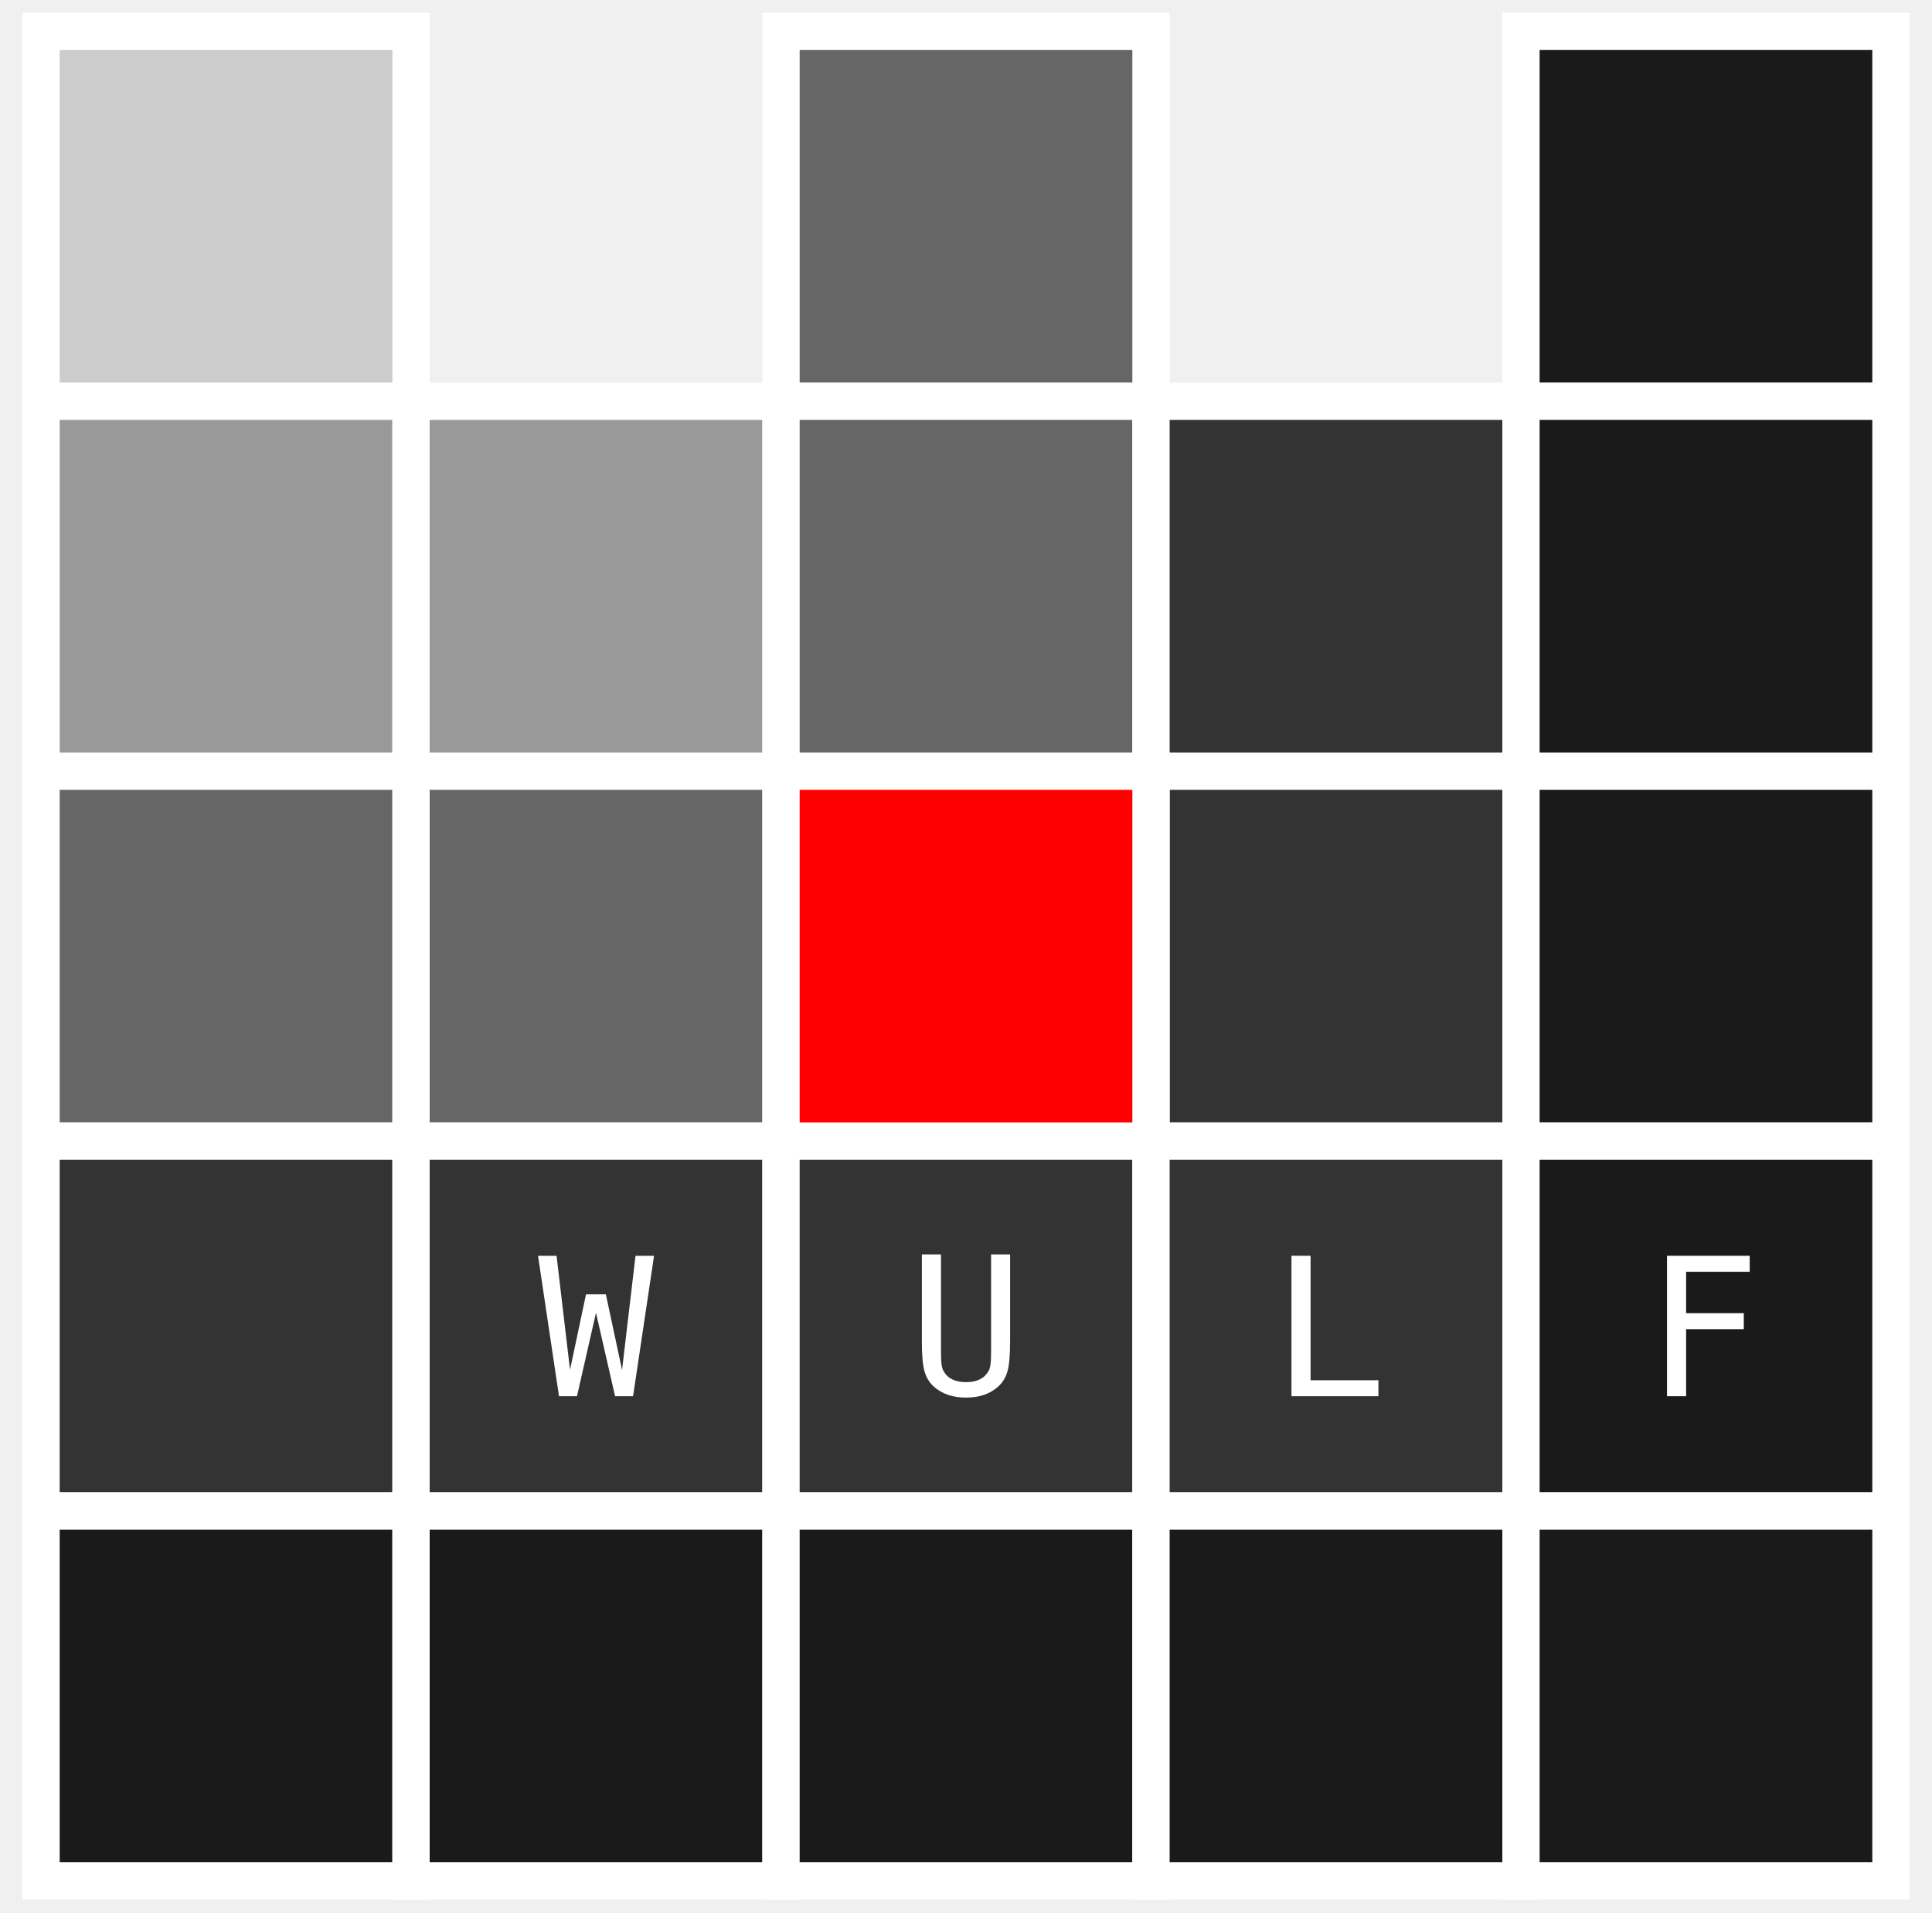
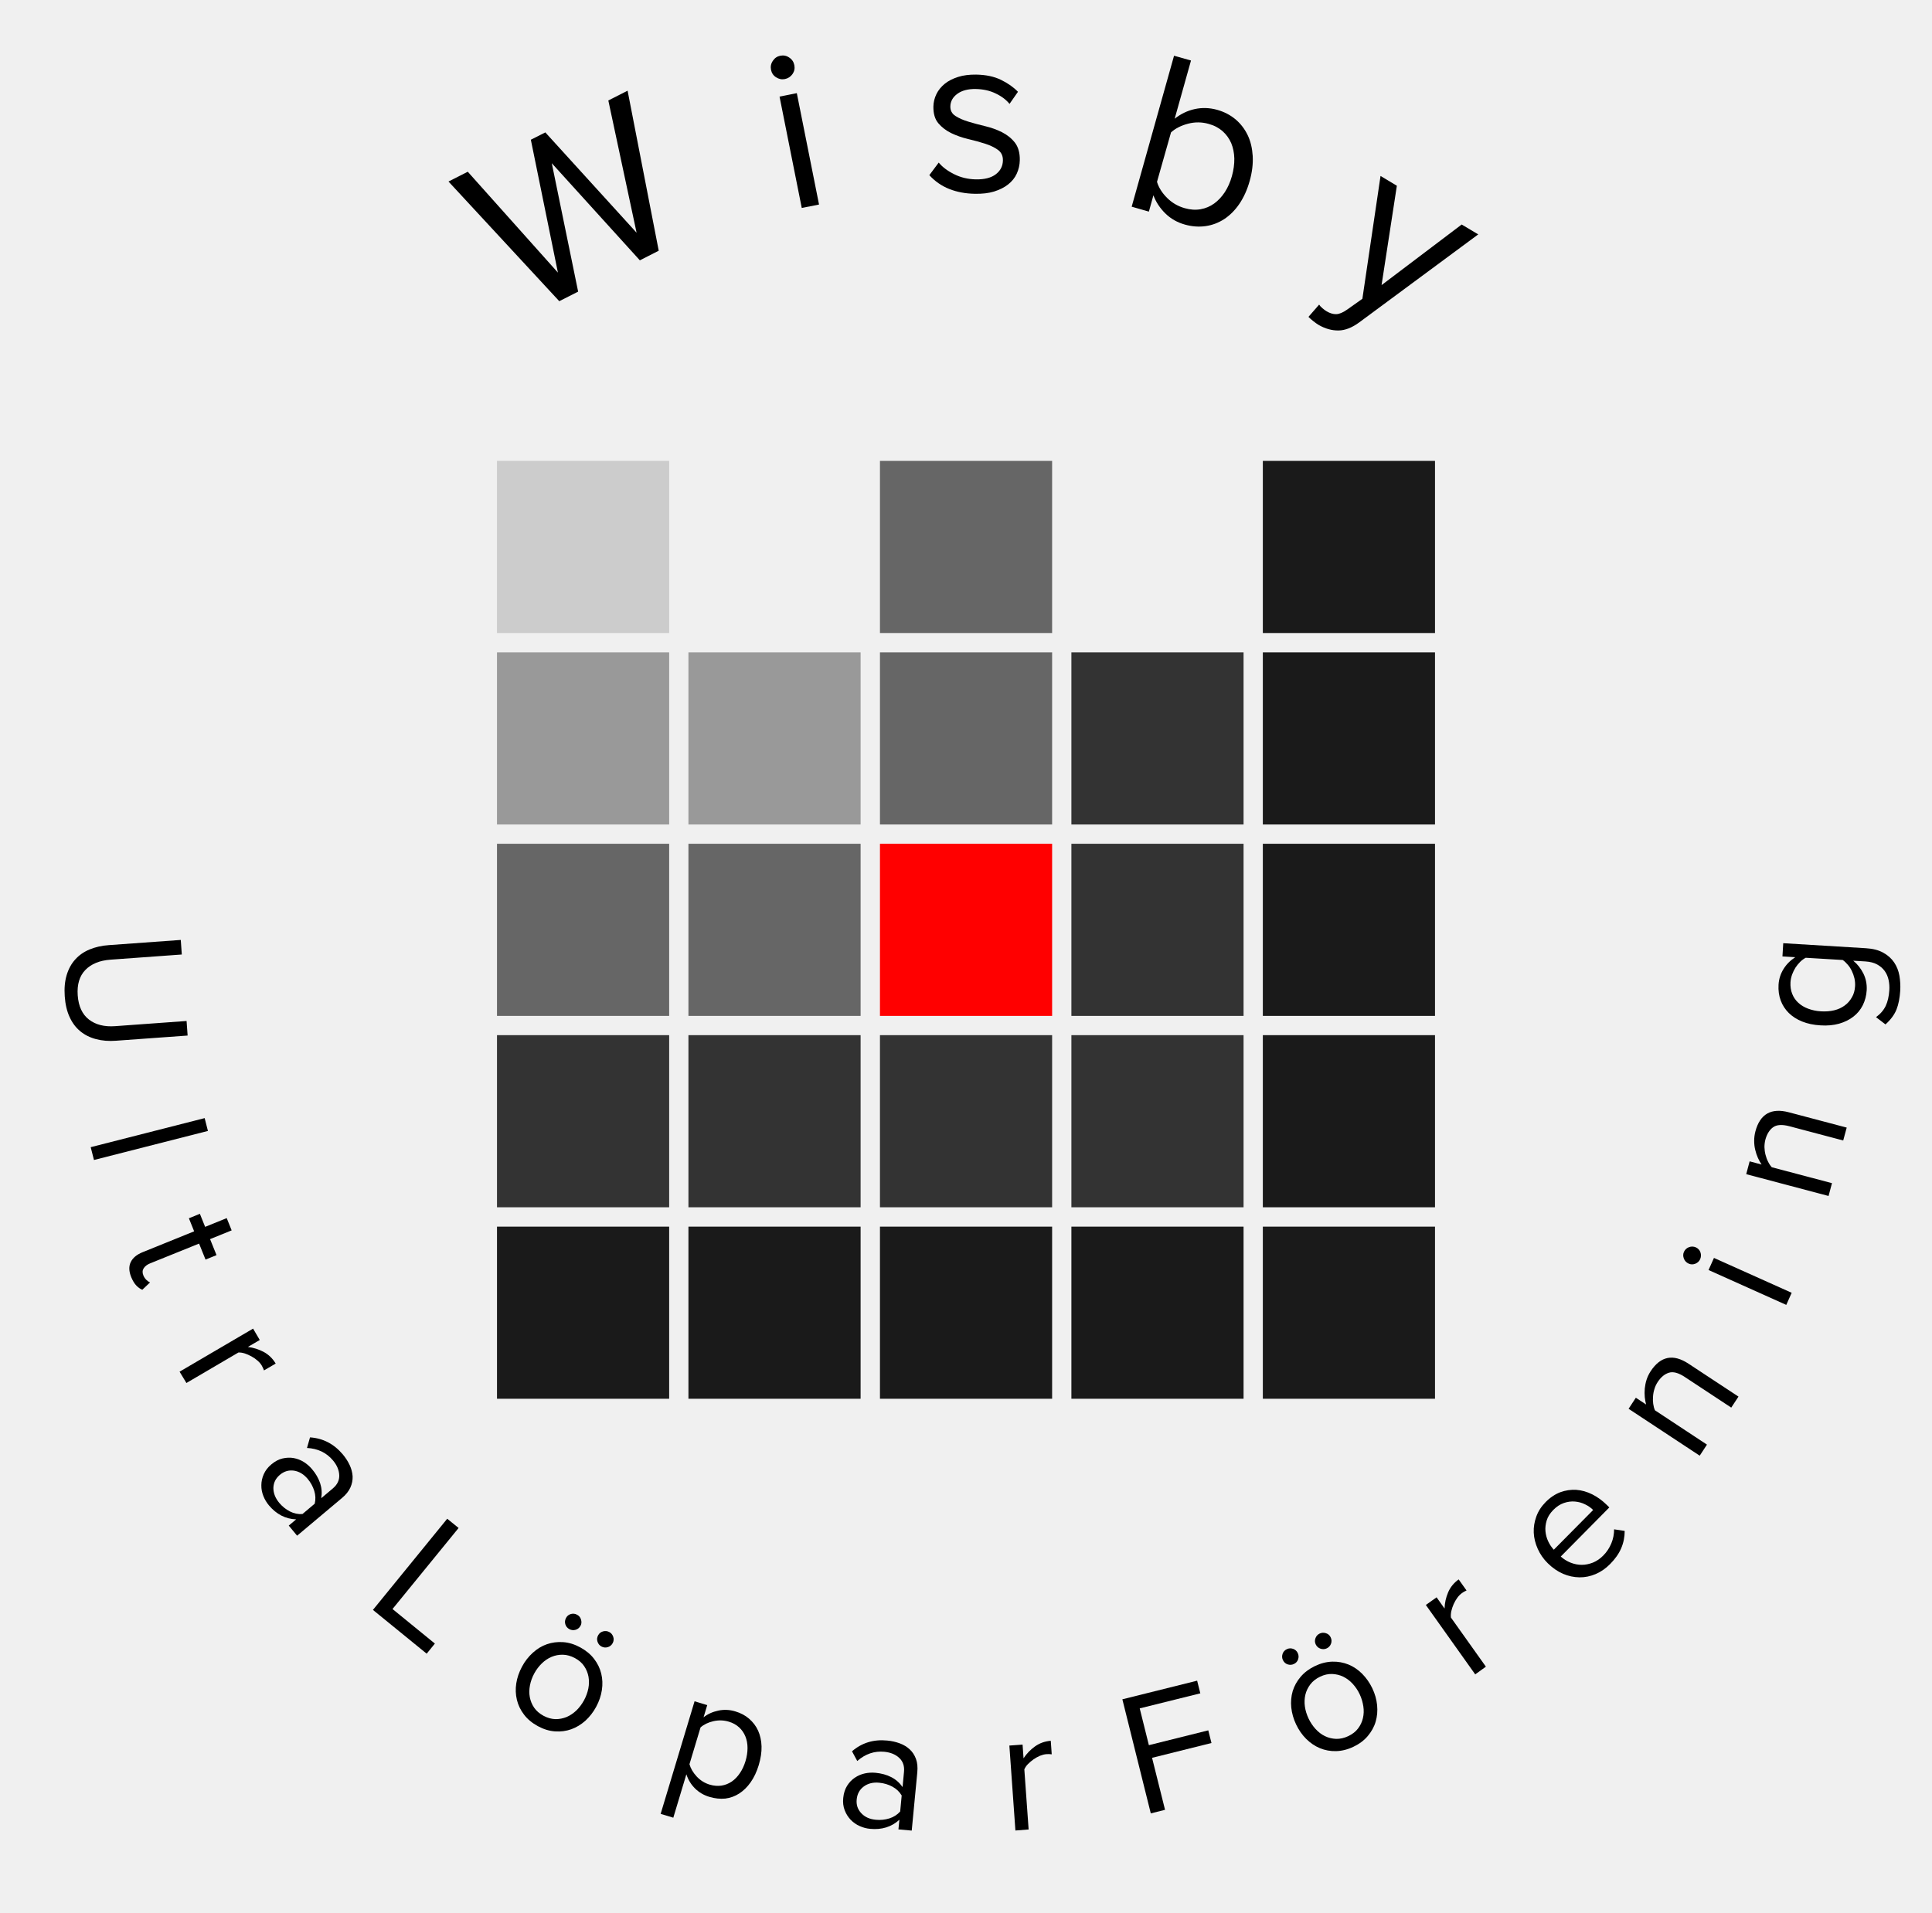
- <svg xmlns="http://www.w3.org/2000/svg" width="300mm" height="297mm" viewBox="0 0 300 297" version="1.1" id="svg8">
-   <defs id="defs2" />
-   <g id="layer1">
-     <text xml:space="preserve" style="font-style:normal;font-weight:normal;font-size:66.573px;line-height:1.25;font-family:sans-serif;fill:#000000;fill-opacity:1;stroke:none;stroke-width:1.664" x="-74.913" y="-885.798" id="text18">
-       <tspan id="tspan16" x="-74.913" y="-885.798" style="stroke-width:1.664" />
-     </text>
-     <text xml:space="preserve" style="font-style:normal;font-weight:normal;font-size:66.573px;line-height:1.25;font-family:sans-serif;fill:#000000;fill-opacity:1;stroke:none;stroke-width:1.664" x="67.898" y="291.04" id="text3409">
-       <tspan id="tspan3407" x="67.898" y="291.04" style="stroke-width:1.664" />
-     </text>
-     <g aria-label="F" id="text3372-2" style="font-style:normal;font-variant:normal;font-weight:normal;font-stretch:normal;font-size:13.002px;line-height:1.25;font-family:'DejaVu Sans Mono';-inkscape-font-specification:'DejaVu Sans Mono, Normal';font-variant-ligatures:normal;font-variant-caps:normal;font-variant-numeric:normal;font-variant-east-asian:normal;opacity:1;fill:#ffffff;fill-opacity:1;stroke:none;stroke-width:0.325">
-       <g id="g933" transform="translate(1.580764,0.1726632)">
-         <rect style="opacity:1;fill:#cccccc;fill-opacity:1;fill-rule:evenodd;stroke:#ffffff;stroke-width:5.79;stroke-miterlimit:4;stroke-dasharray:none;stroke-opacity:1;paint-order:markers fill stroke" id="rect20-9-1-78" width="57.451" height="57.45" x="4.793" y="4.701" />
-         <rect style="opacity:1;fill:#666666;fill-opacity:1;fill-rule:evenodd;stroke:#ffffff;stroke-width:5.79;stroke-miterlimit:4;stroke-dasharray:none;stroke-opacity:1;paint-order:markers fill stroke" id="rect20-9-1-78-0" width="57.451" height="57.45" x="119.694" y="4.701" />
-         <rect style="opacity:1;fill:#999999;fill-opacity:1;fill-rule:evenodd;stroke:#ffffff;stroke-width:5.79;stroke-miterlimit:4;stroke-dasharray:none;stroke-opacity:1;paint-order:markers fill stroke" id="rect20-9-1-78-6" width="57.451" height="57.45" x="4.793" y="62.152" />
-         <rect style="opacity:1;fill:#999999;fill-opacity:1;fill-rule:evenodd;stroke:#ffffff;stroke-width:5.79;stroke-miterlimit:4;stroke-dasharray:none;stroke-opacity:1;paint-order:markers fill stroke" id="rect20-9-1-78-5-1" width="57.451" height="57.45" x="62.243" y="62.152" />
-         <rect style="opacity:1;fill:#666666;fill-opacity:1;fill-rule:evenodd;stroke:#ffffff;stroke-width:5.79;stroke-miterlimit:4;stroke-dasharray:none;stroke-opacity:1;paint-order:markers fill stroke" id="rect20-9-1-78-0-0" width="57.451" height="57.45" x="119.694" y="62.152" />
-         <rect style="opacity:1;fill:#333333;fill-opacity:1;fill-rule:evenodd;stroke:#ffffff;stroke-width:5.79;stroke-miterlimit:4;stroke-dasharray:none;stroke-opacity:1;paint-order:markers fill stroke" id="rect20-9-1-78-3-6" width="57.451" height="57.45" x="177.144" y="62.152" />
-         <rect style="opacity:1;fill:#666666;fill-opacity:1;fill-rule:evenodd;stroke:#ffffff;stroke-width:5.79;stroke-miterlimit:4;stroke-dasharray:none;stroke-opacity:1;paint-order:markers fill stroke" id="rect20-9-1-78-32" width="57.451" height="57.45" x="4.793" y="119.602" />
-         <rect style="opacity:1;fill:#666666;fill-opacity:1;fill-rule:evenodd;stroke:#ffffff;stroke-width:5.79;stroke-miterlimit:4;stroke-dasharray:none;stroke-opacity:1;paint-order:markers fill stroke" id="rect20-9-1-78-5-0" width="57.451" height="57.45" x="62.243" y="119.602" />
-         <rect style="opacity:1;fill:#333333;fill-opacity:1;fill-rule:evenodd;stroke:#ffffff;stroke-width:5.79;stroke-miterlimit:4;stroke-dasharray:none;stroke-opacity:1;paint-order:markers fill stroke" id="rect20-9-1-78-3-1" width="57.451" height="57.45" x="177.144" y="119.602" />
-         <rect style="opacity:1;fill:#333333;fill-opacity:1;fill-rule:evenodd;stroke:#ffffff;stroke-width:5.79;stroke-miterlimit:4;stroke-dasharray:none;stroke-opacity:1;paint-order:markers fill stroke" id="rect20-9-1-78-6-5" width="57.451" height="57.45" x="4.793" y="177.053" />
-         <rect style="opacity:1;fill:#333333;fill-opacity:1;fill-rule:evenodd;stroke:#ffffff;stroke-width:5.79;stroke-miterlimit:4;stroke-dasharray:none;stroke-opacity:1;paint-order:markers fill stroke" id="rect20-9-1-78-5-1-5" width="57.451" height="57.45" x="62.243" y="177.053" />
-         <rect style="opacity:1;fill:#333333;fill-opacity:1;fill-rule:evenodd;stroke:#ffffff;stroke-width:5.79;stroke-miterlimit:4;stroke-dasharray:none;stroke-opacity:1;paint-order:markers fill stroke" id="rect20-9-1-78-0-0-4" width="57.451" height="57.45" x="119.694" y="177.053" />
-         <rect style="opacity:1;fill:#333333;fill-opacity:1;fill-rule:evenodd;stroke:#ffffff;stroke-width:5.79;stroke-miterlimit:4;stroke-dasharray:none;stroke-opacity:1;paint-order:markers fill stroke" id="rect20-9-1-78-3-6-7" width="57.451" height="57.45" x="177.144" y="177.053" />
-         <rect style="opacity:1;fill:#1a1a1a;fill-opacity:1;fill-rule:evenodd;stroke:#ffffff;stroke-width:5.79;stroke-miterlimit:4;stroke-dasharray:none;stroke-opacity:1;paint-order:markers fill stroke" id="rect20-9-1-78-3-65" width="57.451" height="57.45" x="234.595" y="4.701" />
-         <rect style="opacity:1;fill:#1a1a1a;fill-opacity:1;fill-rule:evenodd;stroke:#ffffff;stroke-width:5.79;stroke-miterlimit:4;stroke-dasharray:none;stroke-opacity:1;paint-order:markers fill stroke" id="rect20-9-1-78-3-6-6" width="57.451" height="57.45" x="234.595" y="62.152" />
-         <rect style="opacity:1;fill:#1a1a1a;fill-opacity:1;fill-rule:evenodd;stroke:#ffffff;stroke-width:5.79;stroke-miterlimit:4;stroke-dasharray:none;stroke-opacity:1;paint-order:markers fill stroke" id="rect20-9-1-78-3-1-9" width="57.451" height="57.45" x="234.595" y="119.602" />
-         <rect style="opacity:1;fill:#1a1a1a;fill-opacity:1;fill-rule:evenodd;stroke:#ffffff;stroke-width:5.79;stroke-miterlimit:4;stroke-dasharray:none;stroke-opacity:1;paint-order:markers fill stroke" id="rect20-9-1-78-3-6-7-3" width="57.451" height="57.45" x="234.595" y="177.053" />
-         <rect style="opacity:1;fill:#1a1a1a;fill-opacity:1;fill-rule:evenodd;stroke:#ffffff;stroke-width:5.79;stroke-miterlimit:4;stroke-dasharray:none;stroke-opacity:1;paint-order:markers fill stroke" id="rect20-9-1-78-6-5-7" width="57.451" height="57.45" x="4.793" y="234.503" />
-         <rect style="opacity:1;fill:#1a1a1a;fill-opacity:1;fill-rule:evenodd;stroke:#ffffff;stroke-width:5.79;stroke-miterlimit:4;stroke-dasharray:none;stroke-opacity:1;paint-order:markers fill stroke" id="rect20-9-1-78-5-1-5-4" width="57.451" height="57.45" x="62.243" y="234.503" />
-         <rect style="opacity:1;fill:#1a1a1a;fill-opacity:1;fill-rule:evenodd;stroke:#ffffff;stroke-width:5.79;stroke-miterlimit:4;stroke-dasharray:none;stroke-opacity:1;paint-order:markers fill stroke" id="rect20-9-1-78-0-0-4-5" width="57.451" height="57.45" x="119.694" y="234.503" />
-         <rect style="opacity:1;fill:#1a1a1a;fill-opacity:1;fill-rule:evenodd;stroke:#ffffff;stroke-width:5.79;stroke-miterlimit:4;stroke-dasharray:none;stroke-opacity:1;paint-order:markers fill stroke" id="rect20-9-1-78-3-6-7-2" width="57.451" height="57.45" x="177.144" y="234.503" />
-         <rect style="opacity:1;fill:#1a1a1a;fill-opacity:1;fill-rule:evenodd;stroke:#ffffff;stroke-width:5.79;stroke-miterlimit:4;stroke-dasharray:none;stroke-opacity:1;paint-order:markers fill stroke" id="rect20-9-1-78-3-6-7-3-5" width="57.451" height="57.45" x="234.595" y="234.503" />
-         <g aria-label="W" id="text3372" style="font-style:normal;font-variant:normal;font-weight:normal;font-stretch:normal;font-size:13.002px;line-height:1.25;font-family:'DejaVu Sans Mono';-inkscape-font-specification:'DejaVu Sans Mono, Normal';font-variant-ligatures:normal;font-variant-caps:normal;font-variant-numeric:normal;font-variant-east-asian:normal;opacity:1;fill:#ffffff;fill-opacity:1;stroke:none;stroke-width:0.325" transform="matrix(2.301257,0,0,2.301257,-94.00752,-186.3014)">
-           <path d="m 76.467,165.637 h 1.251 l 0.908,7.694 1.079,-5.091 h 1.34 l 1.092,5.104 0.908,-7.707 h 1.251 l -1.416,9.478 h -1.213 l -1.289,-5.631 -1.282,5.631 h -1.213 z" style="font-style:normal;font-variant:normal;font-weight:normal;font-stretch:normal;font-size:13.002px;font-family:'DejaVu Sans Mono';-inkscape-font-specification:'DejaVu Sans Mono, Normal';font-variant-ligatures:normal;font-variant-caps:normal;font-variant-numeric:normal;font-variant-east-asian:normal;fill:#ffffff;stroke-width:0.325" id="path967" />
-         </g>
-         <rect style="opacity:1;fill:#ff0000;fill-opacity:1;fill-rule:evenodd;stroke:#ffffff;stroke-width:5.79;stroke-miterlimit:4;stroke-dasharray:none;stroke-opacity:1;paint-order:markers fill stroke" id="rect20-9-1-78-5-0-5" width="57.451" height="57.45" x="119.694" y="119.602" />
-         <g aria-label="U" id="text3372-9" style="font-style:normal;font-variant:normal;font-weight:normal;font-stretch:normal;font-size:13.002px;line-height:1.25;font-family:'DejaVu Sans Mono';-inkscape-font-specification:'DejaVu Sans Mono, Normal';font-variant-ligatures:normal;font-variant-caps:normal;font-variant-numeric:normal;font-variant-east-asian:normal;opacity:1;fill:#ffffff;fill-opacity:1;stroke:none;stroke-width:0.325" transform="matrix(2.301257,0,0,2.301257,-94.00752,-186.3014)">
-           <path d="m 102.368,171.386 v -5.841 h 1.289 v 6.425 q 0,0.692 0.038,0.99 0.038,0.292 0.133,0.451 0.203,0.375 0.584,0.565 0.387,0.19 0.933,0.19 0.552,0 0.933,-0.19 0.381,-0.19 0.59,-0.565 0.095,-0.159 0.133,-0.451 0.038,-0.292 0.038,-0.978 v -6.437 h 1.282 v 5.841 q 0,1.454 -0.184,2.07 -0.178,0.609 -0.622,1.009 -0.419,0.375 -0.959,0.559 -0.54,0.184 -1.213,0.184 -0.667,0 -1.206,-0.184 -0.54,-0.184 -0.965,-0.559 -0.438,-0.394 -0.622,-1.016 -0.184,-0.628 -0.184,-2.063 z" style="font-style:normal;font-variant:normal;font-weight:normal;font-stretch:normal;font-size:13.002px;font-family:'DejaVu Sans Mono';-inkscape-font-specification:'DejaVu Sans Mono, Normal';font-variant-ligatures:normal;font-variant-caps:normal;font-variant-numeric:normal;font-variant-east-asian:normal;fill:#ffffff;stroke-width:0.325" id="path970" />
-         </g>
-         <g aria-label="L" id="text3372-6" style="font-style:normal;font-variant:normal;font-weight:normal;font-stretch:normal;font-size:13.002px;line-height:1.25;font-family:'DejaVu Sans Mono';-inkscape-font-specification:'DejaVu Sans Mono, Normal';font-variant-ligatures:normal;font-variant-caps:normal;font-variant-numeric:normal;font-variant-east-asian:normal;opacity:1;fill:#ffffff;fill-opacity:1;stroke:none;stroke-width:0.325" transform="matrix(2.301257,0,0,2.301257,-94.00752,-186.3014)">
-           <path d="m 127.307,165.637 h 1.289 v 8.399 h 4.577 v 1.079 h -5.866 z" style="font-style:normal;font-variant:normal;font-weight:normal;font-stretch:normal;font-size:13.002px;font-family:'DejaVu Sans Mono';-inkscape-font-specification:'DejaVu Sans Mono, Normal';font-variant-ligatures:normal;font-variant-caps:normal;font-variant-numeric:normal;font-variant-east-asian:normal;fill:#ffffff;stroke-width:0.325" id="path973" />
-         </g>
-         <path d="m 257.272,194.872 h 12.842 v 2.484 h -9.876 v 6.428 h 8.956 v 2.484 h -8.956 v 10.416 h -2.966 z" style="font-style:normal;font-variant:normal;font-weight:normal;font-stretch:normal;font-size:13.002px;font-family:'DejaVu Sans Mono';-inkscape-font-specification:'DejaVu Sans Mono, Normal';font-variant-ligatures:normal;font-variant-caps:normal;font-variant-numeric:normal;font-variant-east-asian:normal;fill:#ffffff;stroke-width:0.748" id="path976" />
-       </g>
-     </g>
+ <svg xmlns="http://www.w3.org/2000/svg" version="1.1" id="svg8" x="0px" y="0px" viewBox="0 0 2426.1 2401.9" style="enable-background:new 0 0 2426.1 2401.9;" xml:space="preserve">
+   <style type="text/css">
+ 	.st0{fill-rule:evenodd;clip-rule:evenodd;fill:#CCCCCC;}
+ 	.st1{fill-rule:evenodd;clip-rule:evenodd;fill:#666666;}
+ 	.st2{fill-rule:evenodd;clip-rule:evenodd;fill:#999999;}
+ 	.st3{fill-rule:evenodd;clip-rule:evenodd;fill:#333333;}
+ 	.st4{fill-rule:evenodd;clip-rule:evenodd;fill:#1A1A1A;}
+ 	.st5{fill-rule:evenodd;clip-rule:evenodd;fill:#FF0000;}
+ </style>
+   <rect x="624.1" y="578.9" class="st0" width="216.2" height="216.2" />
+   <rect x="1105" y="578.9" class="st1" width="216.2" height="216.2" />
+   <rect x="624.1" y="819.4" class="st2" width="216.2" height="216.2" />
+   <rect x="864.5" y="819.4" class="st2" width="216.2" height="216.2" />
+   <rect x="1105" y="819.4" class="st1" width="216.2" height="216.2" />
+   <rect x="1345.4" y="819.4" class="st3" width="216.2" height="216.2" />
+   <rect x="624.1" y="1059.8" class="st1" width="216.2" height="216.2" />
+   <rect x="864.5" y="1059.8" class="st1" width="216.2" height="216.2" />
+   <rect x="1345.4" y="1059.8" class="st3" width="216.2" height="216.2" />
+   <rect x="624.1" y="1300.2" class="st3" width="216.2" height="216.2" />
+   <rect x="864.5" y="1300.2" class="st3" width="216.2" height="216.2" />
+   <rect x="1105" y="1300.2" class="st3" width="216.2" height="216.2" />
+   <rect x="1345.4" y="1300.2" class="st3" width="216.2" height="216.2" />
+   <rect x="1585.8" y="578.9" class="st4" width="216.2" height="216.2" />
+   <rect x="1585.8" y="819.4" class="st4" width="216.2" height="216.2" />
+   <rect x="1585.8" y="1059.8" class="st4" width="216.2" height="216.2" />
+   <rect x="1585.8" y="1300.2" class="st4" width="216.2" height="216.2" />
+   <rect x="624.1" y="1540.7" class="st4" width="216.2" height="216.2" />
+   <rect x="864.5" y="1540.7" class="st4" width="216.2" height="216.2" />
+   <rect x="1105" y="1540.7" class="st4" width="216.2" height="216.2" />
+   <rect x="1345.4" y="1540.7" class="st4" width="216.2" height="216.2" />
+   <rect x="1585.8" y="1540.7" class="st4" width="216.2" height="216.2" />
+   <rect x="1105" y="1059.8" class="st5" width="216.2" height="216.2" />
+   <g>
+     <path d="M81.3,1251.4c-0.7-10,0.1-18.9,2.4-26.6c2.3-7.7,5.9-14.3,10.7-19.6c4.8-5.4,10.8-9.6,18-12.6c7.2-3,15.3-4.9,24.5-5.5   l90.1-6.5l1.3,18.3l-89.7,6.5c-13.5,1-24,5.3-31.4,12.9c-7.4,7.6-10.6,18.3-9.6,32s5.7,23.8,14.1,30.3c8.4,6.5,19.4,9.3,32.9,8.3   l89.7-6.5l1.3,18.3l-89.9,6.5c-9.1,0.7-17.5,0-25.1-2c-7.6-2-14.2-5.3-19.8-9.9c-5.6-4.6-10.1-10.6-13.4-17.9   C84,1270.1,82,1261.4,81.3,1251.4z" />
+     <path d="M113.9,1440.9l143.1-36.5l4.1,16.1L118,1457L113.9,1440.9z" />
+     <path d="M164.8,1604.2c-3-7.4-3.2-13.7-0.6-19c2.6-5.3,7.5-9.4,14.9-12.4l64.7-26.2l-6.6-16.4l13.8-5.6l6.6,16.4l27.1-11l6.2,15.4   l-27.1,11l8.1,20.1l-13.8,5.6l-8.1-20.1l-61.4,24.8c-3.7,1.5-6.4,3.5-8.1,6.1c-1.7,2.6-1.9,5.6-0.5,9c0.9,2.2,2.1,4,3.7,5.6   s3.1,2.6,4.7,3.3l-9.7,9.2c-2.7-1.1-5.2-2.9-7.6-5.4C168.8,1612.2,166.7,1608.7,164.8,1604.2z" />
+     <path d="M225.5,1722.9l92.3-54.1l8.4,14.3l-14.9,8.7c7,0.9,13.6,3,19.9,6.3c6.2,3.4,11.2,8.2,15,14.6l-14.7,8.6   c-0.7-2-1.6-4-2.8-6.1c-1.3-2.2-3-4.2-5.3-6.2c-2.3-2-4.8-3.8-7.6-5.3c-2.8-1.5-5.6-2.8-8.4-3.7c-2.8-0.9-5.5-1.3-8-1.2l-65.3,38.3   L225.5,1722.9z" />
+     <path d="M362.6,1916.2l9.3-7.8c-13.4-0.5-24.8-6.4-34.2-17.6c-2.9-3.5-5.3-7.4-7-11.8c-1.7-4.3-2.6-8.8-2.5-13.5   c0-4.7,1-9.3,3-13.8c2-4.5,5.1-8.7,9.6-12.4c4.5-3.8,9.2-6.3,14-7.4s9.5-1.3,14-0.5c4.5,0.8,8.8,2.5,12.7,4.9   c3.9,2.5,7.4,5.5,10.3,9c4.8,5.6,8.1,11.5,10.2,17.6c2,6.1,2.5,12.4,1.4,18.9l14.7-12.4c5.5-4.7,8.2-10.2,7.9-16.6   c-0.3-6.4-2.9-12.6-8-18.6c-8.1-9.6-18.9-14.8-32.5-15.5l3.8-13.3c16.4,1.1,30,8.2,41.1,21.3c3.6,4.3,6.5,8.8,8.7,13.5   c2.2,4.7,3.4,9.4,3.7,14.1c0.2,4.7-0.7,9.4-2.8,14.1c-2.1,4.6-5.6,9.1-10.6,13.2l-56.3,47.3L362.6,1916.2z M350.7,1887.7   c3.8,4.5,8.2,8.1,13.3,10.7c5.1,2.6,10.3,3.7,15.8,3.3l15.4-13c1.3-5.3,1.1-10.7-0.6-16.2c-1.7-5.4-4.4-10.4-8.2-14.9   c-5-6-10.8-9.4-17.3-10.4c-6.5-0.9-12.4,0.8-17.7,5.3c-5.2,4.4-7.9,9.8-8.1,16.4C343.3,1875.5,345.7,1881.7,350.7,1887.7z" />
+     <path d="M468.3,2022.1l93.3-114.5l14.3,11.6L492.9,2021l53.2,43.4l-10.3,12.7L468.3,2022.1z" />
+     <path d="M675.4,2168.1c-7.1-3.9-12.9-8.6-17.3-14.4c-4.4-5.7-7.4-11.9-9-18.6c-1.6-6.7-1.9-13.5-0.8-20.7c1.1-7.1,3.5-14.1,7.2-21   c3.6-6.8,8.2-12.6,13.6-17.5c5.4-4.9,11.3-8.5,17.7-10.7c6.4-2.2,13.2-3.1,20.4-2.6c7.2,0.5,14.3,2.7,21.5,6.6   c7.1,3.9,12.9,8.6,17.3,14.4c4.4,5.7,7.4,11.9,9,18.5c1.6,6.6,1.9,13.5,0.8,20.7s-3.5,14.2-7.1,20.9c-3.7,6.9-8.3,12.7-13.6,17.6   c-5.4,4.8-11.3,8.4-17.7,10.7c-6.4,2.3-13.3,3.2-20.4,2.7C689.7,2174.2,682.6,2172,675.4,2168.1z M682.5,2155.1   c5.1,2.7,10.1,4.1,15,4.2c4.9,0.1,9.6-0.9,14.1-2.7c4.4-1.9,8.5-4.7,12.3-8.3c3.7-3.7,6.9-7.9,9.5-12.7c2.6-4.8,4.4-9.8,5.4-14.8   c1-5.1,1-10,0.2-14.8c-0.9-4.8-2.7-9.2-5.4-13.2c-2.7-4.1-6.7-7.5-11.7-10.2c-5.1-2.7-10.1-4.1-15.1-4.2c-5-0.1-9.7,0.8-14.2,2.7   c-4.5,1.9-8.5,4.6-12.2,8.2c-3.7,3.6-6.9,7.8-9.5,12.6c-2.6,4.8-4.4,9.8-5.4,14.9c-1,5.2-1.1,10.1-0.2,14.9   c0.9,4.7,2.7,9.2,5.5,13.3C673.5,2148.9,677.4,2152.3,682.5,2155.1z M729,2042c-1.4,2.6-3.5,4.3-6.2,5.1c-2.7,0.8-5.3,0.5-7.8-0.8   c-2.6-1.4-4.3-3.5-5.1-6.2c-0.8-2.7-0.5-5.3,0.9-7.9c1.3-2.5,3.3-4.1,6-4.9c2.7-0.8,5.3-0.5,7.9,0.9c2.5,1.3,4.1,3.3,4.9,6   S730.4,2039.6,729,2042z M769.4,2063.8c-1.4,2.6-3.5,4.3-6.2,5.1c-2.8,0.8-5.4,0.5-7.9-0.8c-2.5-1.3-4.1-3.4-5-6.1   c-0.9-2.7-0.6-5.4,0.8-8c1.3-2.5,3.4-4.1,6.1-4.9c2.8-0.8,5.4-0.5,7.9,0.8c2.5,1.3,4.1,3.4,5,6.1   C771,2058.7,770.7,2061.3,769.4,2063.8z" />
+     <path d="M891,2257c-7.1-2.1-13.1-5.6-18.1-10.5c-5-4.9-8.7-10.9-11-17.9l-16.4,54.5l-15.9-4.8l42.6-141.4l15.9,4.8l-4.6,15.3   c5.2-4.1,11.4-6.9,18.5-8.4c7.1-1.5,14.2-1.2,21.4,1c6.8,2,12.6,5.1,17.4,9.3c4.8,4.2,8.6,9.1,11.2,14.9c2.6,5.8,4.1,12.4,4.3,19.7   c0.2,7.3-1,15.1-3.5,23.5c-2.5,8.3-5.9,15.5-10.1,21.5c-4.2,6-9,10.7-14.4,14.2c-5.4,3.5-11.3,5.6-17.6,6.4   C904.4,2259.7,897.8,2259,891,2257z M891.3,2241.6c5.1,1.5,10,1.9,14.7,1.2c4.7-0.7,9-2.5,12.9-5.1c3.9-2.7,7.3-6.2,10.3-10.7   c3-4.4,5.3-9.5,7-15.1c1.7-5.7,2.5-11.1,2.5-16.4c0-5.3-0.9-10.1-2.7-14.5c-1.8-4.4-4.4-8.2-7.9-11.4c-3.5-3.2-7.8-5.6-12.9-7.1   c-6.4-1.9-12.8-2.1-19.4-0.6c-6.5,1.5-11.9,4.1-16.1,7.8l-13.9,46.2c1.5,5.4,4.5,10.5,9.1,15.5   C879.4,2236.2,884.9,2239.7,891.3,2241.6z" />
+     <path d="M1128.2,2297.8l1.2-12.1c-9.9,9-22.1,12.8-36.7,11.4c-4.6-0.4-9-1.6-13.2-3.5c-4.3-1.9-8-4.5-11.3-7.9   c-3.2-3.4-5.7-7.3-7.5-12s-2.4-9.8-1.8-15.5c0.6-5.9,2.2-10.9,4.8-15.1s5.8-7.6,9.7-10.2c3.8-2.6,8-4.4,12.5-5.4   c4.5-1,9.1-1.2,13.6-0.8c7.3,0.7,13.9,2.5,19.6,5.4c5.7,2.9,10.5,7.1,14.3,12.5l1.8-19.2c0.7-7.2-1.3-13-6-17.4   c-4.7-4.4-10.9-6.9-18.7-7.7c-12.5-1.2-23.8,2.7-34,11.6l-6.6-12.2c12.4-10.7,27.2-15.2,44.2-13.5c5.6,0.5,10.8,1.7,15.7,3.5   c4.9,1.8,9,4.3,12.5,7.5s6.1,7.2,7.9,12c1.8,4.8,2.3,10.4,1.7,16.9l-7,73.2L1128.2,2297.8z M1099.8,2285.7c5.9,0.6,11.5,0,17-1.7   c5.4-1.7,10-4.6,13.6-8.7l1.9-20.1c-2.8-4.7-6.7-8.4-11.7-11.1c-5-2.7-10.4-4.3-16.3-4.9c-7.8-0.8-14.3,0.8-19.6,4.7   c-5.3,3.9-8.2,9.3-8.9,16.2c-0.7,6.8,1.2,12.5,5.7,17.3C1085.9,2282.2,1092,2285,1099.8,2285.7z" />
+     <path d="M1275.1,2299.2l-7.6-106.7l16.6-1.2l1.2,17.2c3.9-5.9,8.7-10.9,14.5-15c5.8-4.1,12.3-6.4,19.7-7l1.2,17   c-2.1-0.3-4.3-0.4-6.7-0.2c-2.5,0.2-5.2,0.9-8,2c-2.8,1.2-5.5,2.7-8.1,4.5c-2.6,1.8-4.9,3.8-7,5.9c-2.1,2.1-3.6,4.4-4.6,6.7   l5.4,75.5L1275.1,2299.2z" />
+     <path d="M1445.1,2277.7l-35.7-143.3l93.9-23.4l4,15.9l-76.1,18.9l11.5,46.2l74.6-18.6l4,15.9l-74.6,18.6l16.3,65.3L1445.1,2277.7z" />
+     <path d="M1629.6,2076.2c1.3,2.7,1.4,5.3,0.5,8c-0.9,2.7-2.7,4.6-5.2,5.8c-2.7,1.3-5.3,1.4-8,0.5c-2.7-0.9-4.6-2.7-5.9-5.4   c-1.2-2.5-1.3-5.1-0.4-7.8c0.9-2.7,2.7-4.6,5.4-5.9c2.5-1.2,5.1-1.3,7.8-0.4C1626.5,2072,1628.4,2073.7,1629.6,2076.2z    M1699.6,2194c-7.3,3.5-14.6,5.3-21.8,5.5c-7.2,0.2-14-1.1-20.3-3.7c-6.3-2.6-12-6.5-17.2-11.6c-5.1-5.1-9.4-11.2-12.7-18.2   c-3.3-6.9-5.3-14-6.1-21.3c-0.7-7.2-0.1-14.1,1.8-20.6c2-6.5,5.3-12.5,10-18c4.7-5.5,10.7-10,18-13.5c7.3-3.5,14.6-5.3,21.8-5.5   c7.2-0.2,13.9,1.1,20.2,3.6c6.3,2.6,12,6.4,17.2,11.6c5.1,5.2,9.4,11.2,12.7,18.1c3.4,7.1,5.4,14.2,6.1,21.4   c0.7,7.2,0.1,14.1-1.8,20.6c-1.9,6.6-5.3,12.6-9.9,18.1C1712.9,2186.1,1706.9,2190.5,1699.6,2194z M1693.2,2180.6   c5.2-2.5,9.3-5.7,12.2-9.6c3-3.9,5-8.3,6.1-13c1.1-4.7,1.3-9.6,0.5-14.8c-0.8-5.2-2.3-10.3-4.6-15.2c-2.3-4.9-5.3-9.3-8.8-13.1   c-3.5-3.8-7.5-6.8-11.8-8.9c-4.4-2.1-9-3.2-13.9-3.4c-4.9-0.2-10,0.9-15.2,3.4c-5.2,2.5-9.3,5.7-12.3,9.7c-3,4-5.1,8.3-6.2,13   c-1.1,4.7-1.3,9.6-0.6,14.7c0.7,5.1,2.3,10.2,4.6,15.1c2.3,4.9,5.3,9.3,8.8,13.2c3.6,3.9,7.5,6.9,11.9,9c4.3,2.1,9,3.2,14,3.4   C1682.9,2184.2,1688,2183.1,1693.2,2180.6z M1671,2056.6c1.3,2.7,1.4,5.3,0.4,8c-1,2.7-2.8,4.6-5.3,5.8c-2.5,1.2-5.2,1.3-7.9,0.4   c-2.7-0.9-4.7-2.7-6-5.4c-1.2-2.5-1.3-5.1-0.3-7.8c1-2.7,2.8-4.6,5.3-5.8c2.5-1.2,5.2-1.3,7.9-0.4   C1667.9,2052.3,1669.8,2054,1671,2056.6z" />
+     <path d="M1852.5,2103.1l-62-87.2l13.5-9.6l10,14.1c0.2-7.1,1.7-13.8,4.5-20.4c2.8-6.5,7.2-11.9,13.2-16.2l9.9,13.9   c-1.9,0.8-3.9,1.9-5.8,3.3c-2,1.5-4,3.4-5.8,5.9c-1.8,2.5-3.3,5.1-4.6,8c-1.3,2.9-2.2,5.8-2.9,8.7c-0.6,2.9-0.8,5.6-0.5,8.1   l43.9,61.7L1852.5,2103.1z" />
+     <path d="M2022,1964.4c-5.6,5.7-11.7,9.9-18.3,12.7c-6.6,2.8-13.4,4.2-20.3,4.1c-6.9-0.1-13.7-1.5-20.5-4.4   c-6.8-2.9-13.2-7.3-19.2-13.2c-5.5-5.4-9.7-11.5-12.7-18.2c-3-6.7-4.7-13.5-5-20.3c-0.3-6.8,0.8-13.6,3.2-20.2   c2.4-6.7,6.3-12.7,11.7-18.2c5.7-5.8,11.9-9.9,18.4-12.4c6.6-2.4,13.3-3.4,20.1-3c6.8,0.5,13.5,2.4,20.1,5.7   c6.6,3.3,12.7,7.8,18.4,13.4l3,3l-61,61.7c3.8,3.3,7.9,5.9,12.5,7.7c4.6,1.8,9.2,2.7,13.9,2.7c4.7,0,9.4-1,14-2.8   c4.6-1.9,9-4.8,13-8.9c4.4-4.4,7.7-9.5,10.1-15.2c2.4-5.8,3.5-11.7,3.5-17.7l13.3,2c0,7.5-1.4,14.8-4.4,21.8   S2028.2,1958.1,2022,1964.4z M2000.6,1896.6c-2.8-2.8-6.2-5.2-10.2-7.1c-4-2-8.2-3.1-12.7-3.5c-4.5-0.4-9.1,0.2-13.8,1.8   c-4.7,1.6-9.2,4.5-13.4,8.8c-4,4.1-6.8,8.4-8.2,13c-1.4,4.6-2,9.1-1.6,13.6c0.4,4.4,1.5,8.7,3.4,12.7c1.9,4.1,4.3,7.6,7.1,10.6   L2000.6,1896.6z" />
+     <path d="M2174,1768l-58.4-38.5c-7.9-5.2-14.5-7-19.9-5.3c-5.4,1.7-10,5.5-14,11.6c-1.8,2.7-3.2,5.6-4.1,8.7c-1,3.1-1.6,6.2-1.8,9.4   c-0.3,3.2-0.2,6.3,0.2,9.3c0.4,3,1.1,5.7,2.2,8.2l65.3,43.1l-9.1,13.9l-89.3-58.9l9.1-13.9l12.9,8.5c-0.8-2.8-1.3-5.9-1.7-9.3   c-0.3-3.4-0.3-7,0-10.7c0.4-3.7,1.1-7.5,2.3-11.2c1.2-3.7,2.9-7.2,5.1-10.6c12.5-19,28.4-22.1,47.6-9.4l62.7,41.3L2174,1768z" />
+     <path d="M2135,1581.5c-1.2,2.7-3.2,4.6-6.1,5.8c-2.9,1.1-5.7,1.1-8.5-0.2c-2.8-1.3-4.8-3.4-5.9-6.3c-1.1-2.9-1.1-5.7,0.1-8.4   c1.3-2.8,3.4-4.8,6.3-5.9c2.9-1.1,5.8-1,8.6,0.2c2.8,1.3,4.8,3.4,5.8,6.2C2136.3,1575.8,2136.2,1578.6,2135,1581.5z M2243.1,1639   l-97.6-43.8l6.8-15.2l97.6,43.8L2243.1,1639z" />
+     <path d="M2314.6,1432.5l-67.6-17.9c-9.1-2.4-16-2-20.5,1.3c-4.5,3.3-7.7,8.5-9.6,15.4c-0.8,3.1-1.2,6.3-1.2,9.5   c0.1,3.2,0.5,6.4,1.3,9.5c0.8,3.1,1.8,6,3.2,8.7c1.3,2.7,2.9,5.1,4.7,7.1l75.6,20l-4.3,16.1l-103.4-27.4l4.3-16.1l15,4   c-1.6-2.4-3.2-5.2-4.6-8.3c-1.4-3.1-2.5-6.5-3.4-10.2s-1.3-7.4-1.3-11.4c0-3.9,0.5-7.8,1.5-11.6c5.8-22,19.9-30,42.1-24.1   l72.6,19.2L2314.6,1432.5z" />
+     <path d="M2386.2,1244.5c-0.6,9.1-2.1,17-4.7,23.5s-7.2,12.7-13.8,18.7l-11.9-9.1c5.6-4.1,9.6-8.8,12.2-14.2   c2.5-5.4,4-11.9,4.5-19.6c0.3-4.4,0-8.7-0.9-12.9c-0.9-4.2-2.5-7.9-4.9-11.3c-2.4-3.3-5.6-6.1-9.5-8.2c-3.9-2.2-8.9-3.4-14.7-3.8   l-15.3-0.9c5.2,4.2,9.4,9.5,12.7,16c3.2,6.5,4.6,13.5,4.2,21c-0.4,6.9-2.1,13.2-4.9,18.9c-2.9,5.7-6.8,10.5-11.9,14.4   c-5,3.9-11,6.8-17.9,8.8c-6.9,1.9-14.7,2.7-23.4,2.1c-8.5-0.5-16.2-2.1-22.9-4.8c-6.7-2.7-12.3-6.3-16.9-10.8   c-4.5-4.5-7.9-9.7-10.1-15.7c-2.2-6-3.1-12.5-2.7-19.6c0.4-7.2,2.5-13.8,6.2-19.8c3.7-6,8.6-10.9,14.8-14.9l-16.1-1l1-16.6   l103.7,6.3c8.8,0.5,16.2,2.4,22,5.7c5.8,3.2,10.3,7.3,13.6,12.2c3.3,4.9,5.5,10.5,6.6,16.7   C2386.2,1231.7,2386.6,1238,2386.2,1244.5z M2329.5,1238.6c0.2-3.2-0.1-6.5-0.8-9.8c-0.8-3.3-1.9-6.4-3.3-9.3   c-1.4-2.9-3.1-5.5-5.1-7.8s-4-4.3-6.3-5.9l-46.5-2.8c-2.4,1.3-4.8,3-6.9,5.1s-4.1,4.5-5.9,7.2c-1.7,2.7-3.1,5.7-4.3,8.8   c-1.1,3.2-1.8,6.4-2,9.6c-0.3,5.3,0.4,10.2,2.1,14.5c1.7,4.4,4.3,8.2,7.7,11.3c3.4,3.2,7.6,5.7,12.5,7.5c4.9,1.8,10.3,3,16.2,3.3   s11.3-0.1,16.3-1.3c5-1.2,9.4-3.2,13.2-6c3.8-2.7,6.8-6.2,9.1-10.3C2327.9,1248.7,2329.2,1244,2329.5,1238.6z" />
+   </g>
+   <g>
+     <path d="M803.5,327L692.9,205L726,366.3l-23.7,12L563.2,228l24.2-12.3l113.2,126.7l-34-166.9l18.2-9.2l114.6,126l-35.5-166.1   l24.2-12.3l39.1,201L803.5,327z" />
+     <path d="M985.6,99.3c-3.9,0.8-7.5,0-11-2.2c-3.5-2.2-5.6-5.4-6.4-9.4s-0.1-7.8,2.3-11.3c2.3-3.5,5.4-5.6,9.3-6.4   c4.1-0.8,7.8-0.1,11.3,2.3c3.5,2.3,5.6,5.5,6.4,9.6c0.8,4.1,0,7.8-2.3,11.1C992.8,96.4,989.6,98.5,985.6,99.3z M1006.8,261.2   l-27.9-139.9l21.7-4.3l27.9,139.9L1006.8,261.2z" />
+     <path d="M1224.2,243.4c-11.8-0.2-22.5-2.2-32.1-6c-9.6-3.8-18-9.6-25.1-17.4l11.8-15.8c4.6,5.6,11.1,10.5,19.4,14.6   c8.3,4.2,17.4,6.3,27.2,6.5c11,0.2,19.4-2,25.2-6.5c5.8-4.5,8.7-10.3,8.8-17.4c0.1-5.7-2-10.1-6.3-13.2c-4.3-3.1-9.7-5.7-16.3-7.8   c-6.6-2.1-13.6-4-21.2-5.8c-7.6-1.8-14.6-4.3-21.1-7.4c-6.5-3.2-11.9-7.3-16.2-12.4c-4.3-5.1-6.3-12.1-6.2-20.9   c0.1-5.5,1.4-10.8,3.8-15.7c2.4-5,6-9.3,10.5-13c4.6-3.7,10.2-6.5,16.8-8.6c6.6-2.1,14.2-3,22.6-2.9c12.2,0.2,22.6,2.4,31.2,6.6   c8.6,4.2,15.7,9.2,21.3,15l-10.6,15.2c-4.2-5.2-10-9.6-17.4-13.1c-7.3-3.6-15.6-5.4-24.9-5.6c-9.8-0.2-17.6,1.9-23.3,6.1   c-5.7,4.2-8.6,9.5-8.7,15.8c-0.1,5.1,2,9.1,6.3,11.9c4.3,2.8,9.7,5.2,16.3,7.2c6.6,2,13.6,3.9,21.2,5.7c7.5,1.8,14.6,4.3,21.1,7.6   c6.5,3.3,11.9,7.6,16.2,13.1c4.2,5.5,6.3,12.9,6.1,22.1c-0.1,5.9-1.4,11.5-3.8,16.8c-2.4,5.3-6.1,9.8-10.9,13.6   c-4.8,3.8-10.7,6.7-17.7,8.9C1241.6,242.6,1233.5,243.6,1224.2,243.4z" />
+     <path d="M1421.1,259.6L1474.3,70l21.3,6l-20.5,73.1c7.6-6,16-10.1,25.2-12.1c9.2-2,18.5-1.7,28,0.9c8.9,2.5,16.6,6.5,23.2,12   c6.5,5.5,11.6,12.2,15.3,19.9s5.7,16.5,6.3,26.3c0.5,9.8-0.7,20.1-3.8,31.1c-3.1,11.2-7.5,20.8-13,28.9c-5.5,8.1-11.9,14.4-19,19.1   c-7.1,4.6-14.9,7.6-23.3,8.8c-8.4,1.2-17.1,0.6-26-1.9c-9.7-2.7-17.9-7.4-24.7-14.1c-6.8-6.7-11.8-14.3-14.9-22.7l-5.7,20.5   L1421.1,259.6z M1452.9,228.4c2.1,7.1,6.3,13.8,12.6,20.1c6.3,6.3,13.7,10.6,22.3,13c7,2,13.6,2.4,19.9,1.3   c6.2-1.1,11.9-3.5,17-7.2c5.1-3.7,9.6-8.5,13.4-14.3c3.8-5.9,6.8-12.6,8.9-20.2c2.1-7.6,3.1-14.9,3-22c-0.2-7.1-1.5-13.5-3.9-19.3   c-2.5-5.8-6.1-10.8-10.8-15c-4.8-4.2-10.6-7.3-17.6-9.2c-8.5-2.4-17.2-2.5-25.9-0.2c-8.7,2.3-15.8,5.9-21.3,10.9L1452.9,228.4z" />
+     <path d="M1656.5,382.6c0.9,1.5,2.3,3,4.2,4.6c1.8,1.5,3.5,2.8,5,3.7c4.2,2.5,8.3,3.8,12.2,3.7c3.9-0.1,8.5-2,13.7-5.7l19.2-13.6   l22.8-154.3l20.5,12.3l-19.2,124.8l100.6-76.1l20.8,12.4l-149.4,110.5c-9.1,6.7-17.8,10.1-26.1,10.2c-8.3,0.1-16.6-2.2-24.8-6.9   c-2-1.2-4.3-2.8-6.8-4.8c-2.5-2-4.5-3.7-6.1-5.4L1656.5,382.6z" />
  </g>
</svg>
